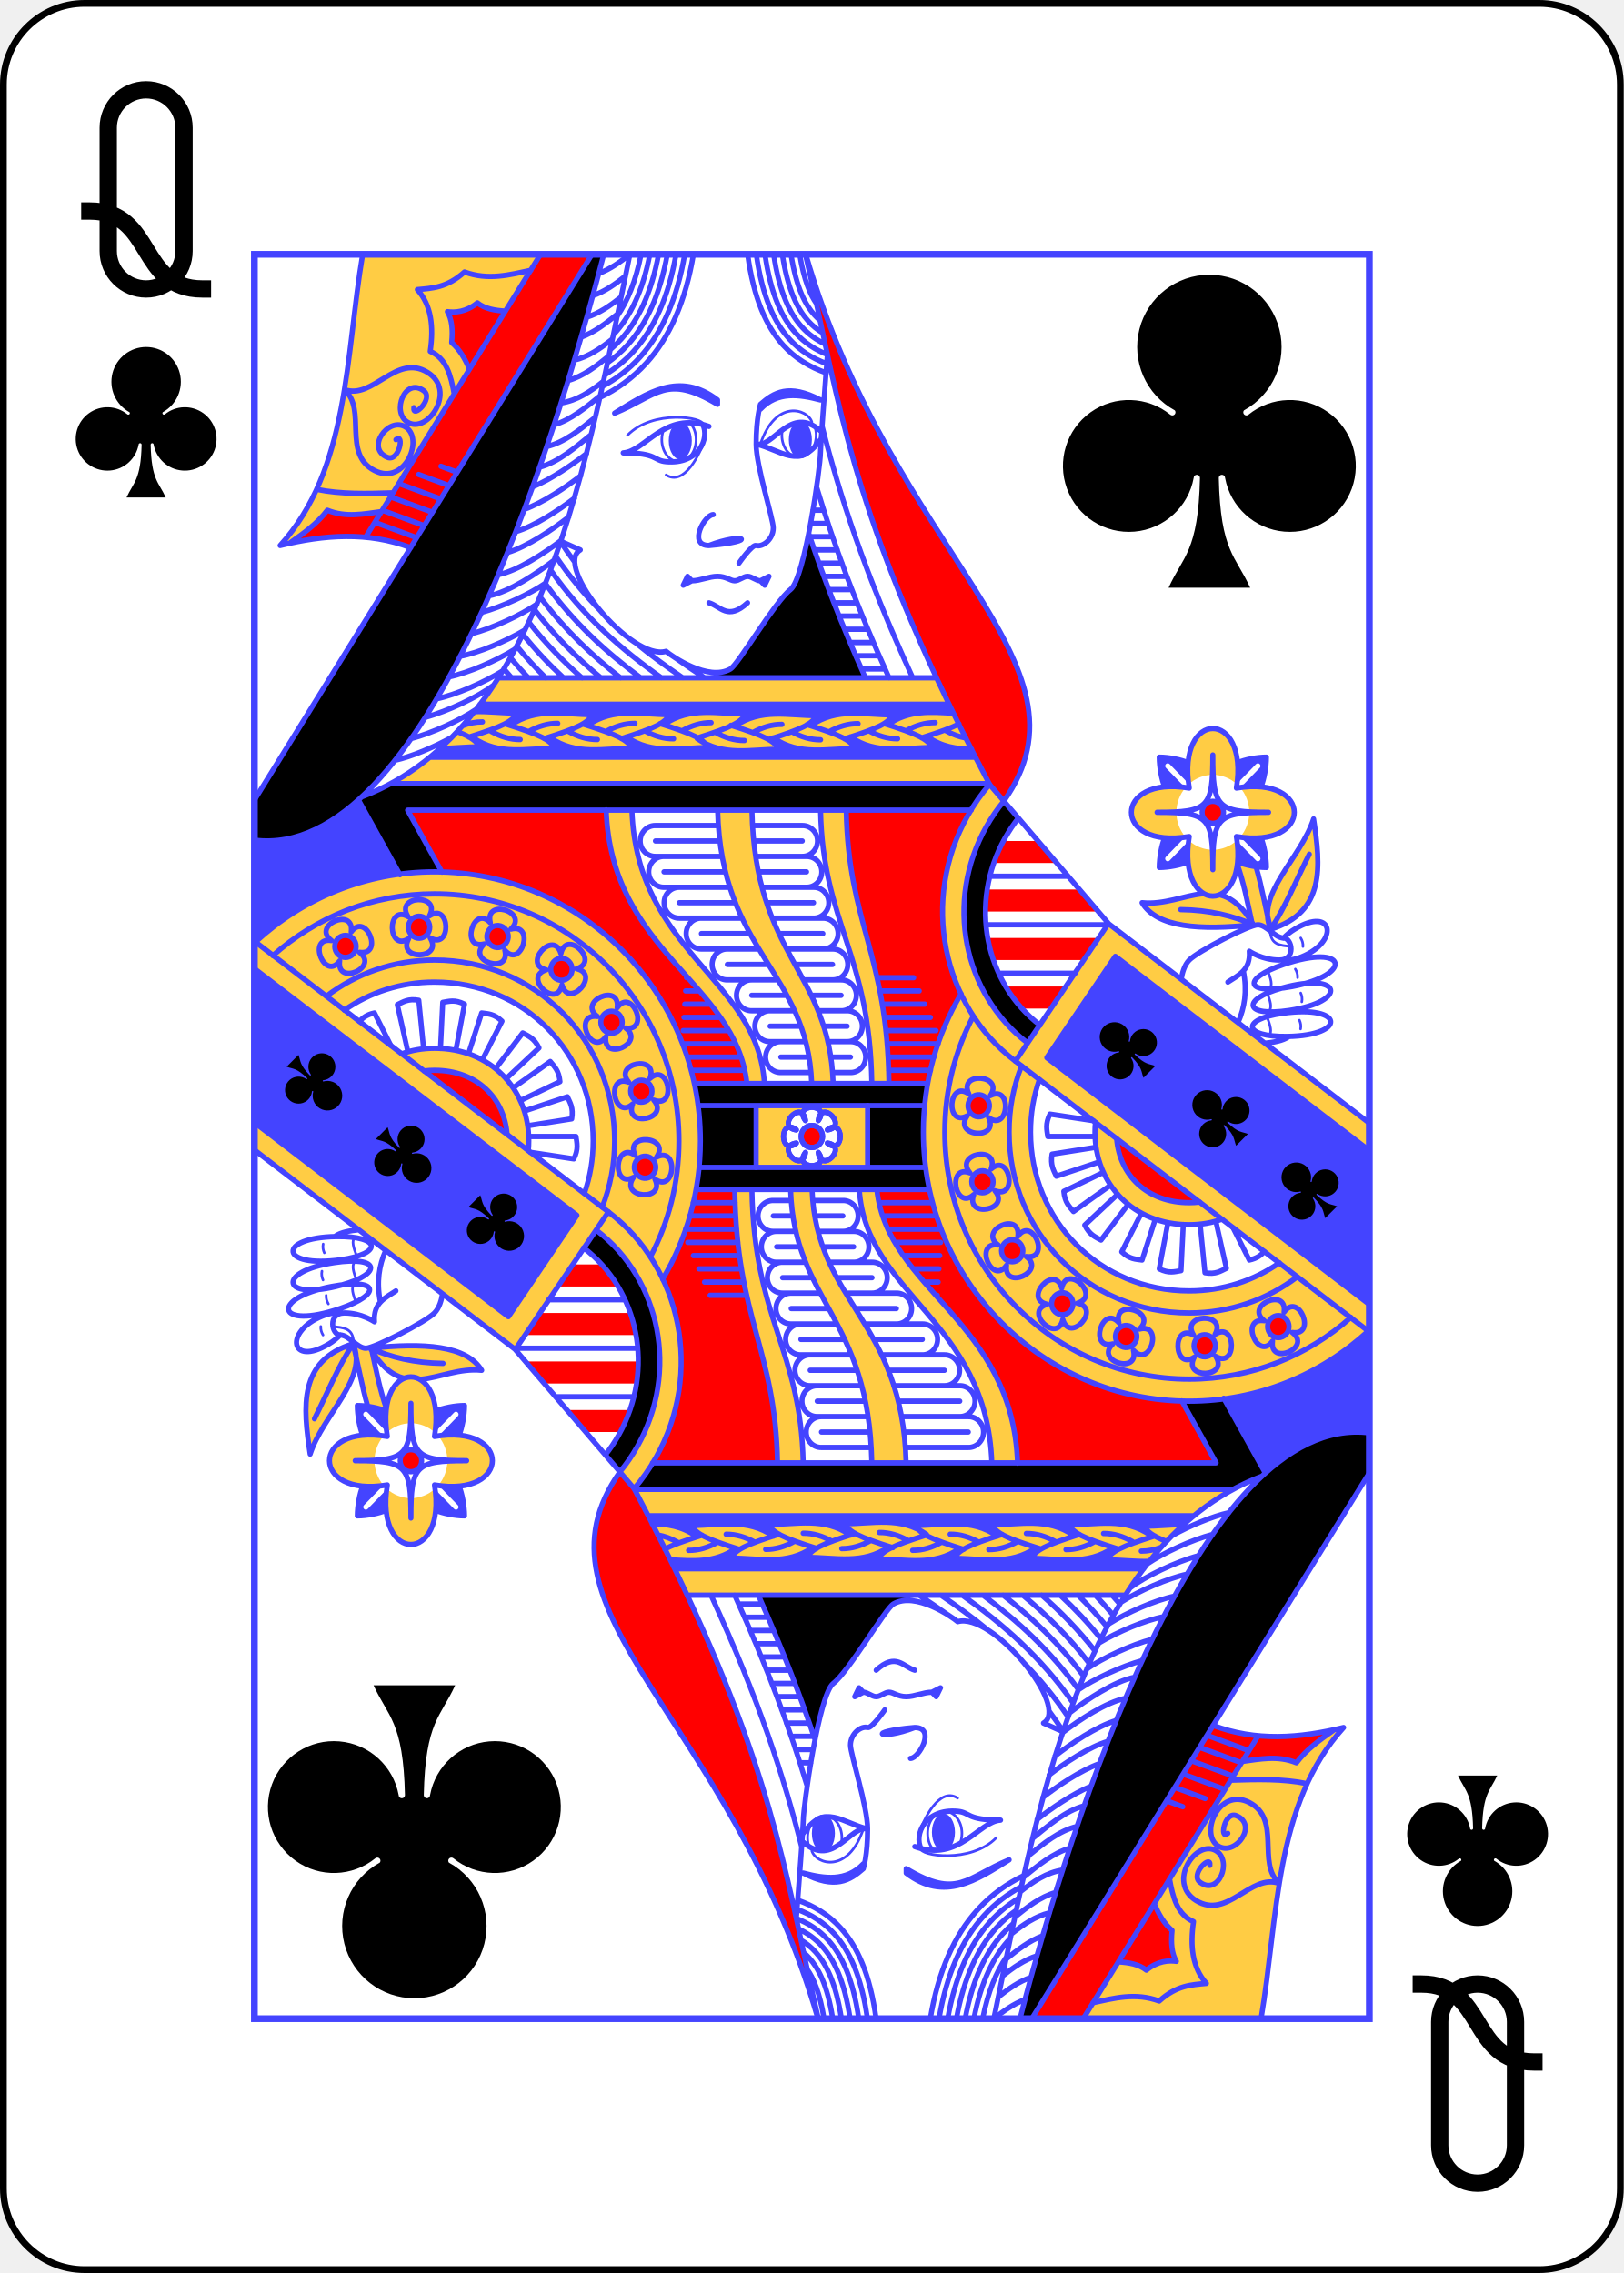
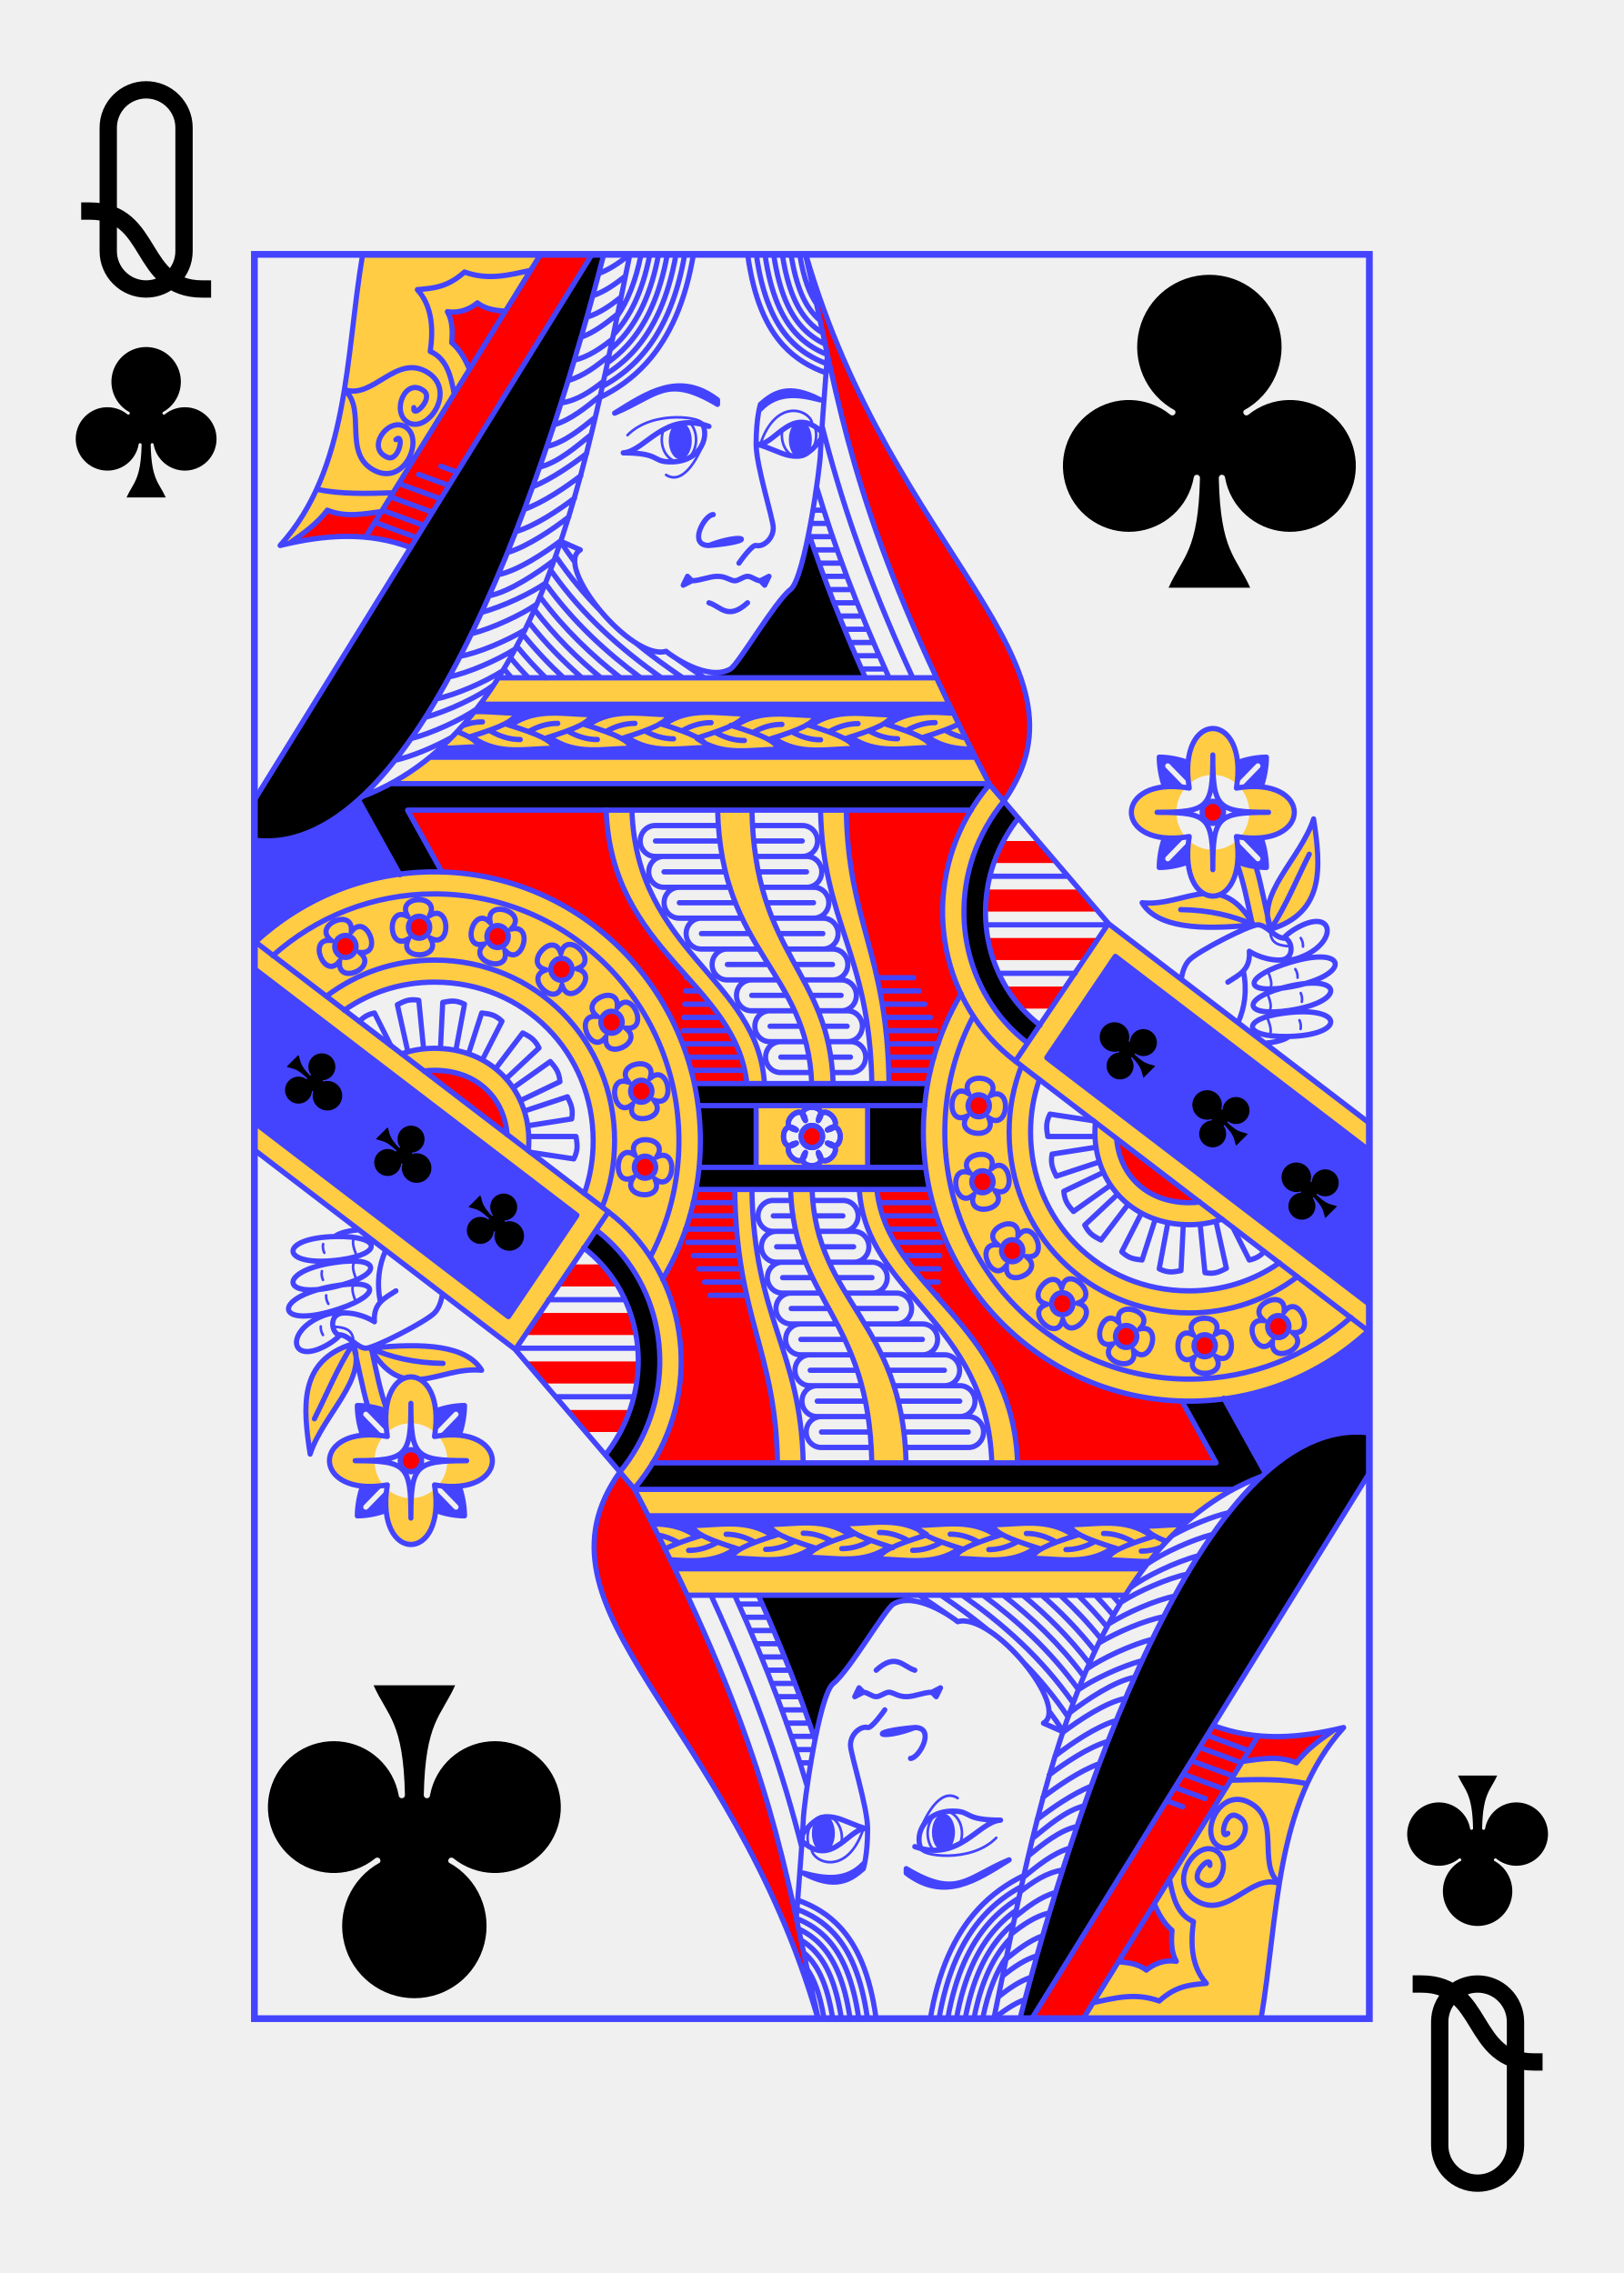
<svg xmlns="http://www.w3.org/2000/svg" xmlns:xlink="http://www.w3.org/1999/xlink" width="2.5in" height="3.5in" viewBox="-120 -168 240 336" preserveAspectRatio="none" class="card" face="QC">
  <defs>
    <rect id="CQX" width="164.8" height="260.8" x="-82.4" y="-130.4" />
  </defs>
  <symbol id="CQ" viewBox="-500 -500 1000 1000" preserveAspectRatio="xMinYMid">
    <path d="M-260 100C40 100 -40 460 260 460M-175 0L-175 -285A175 175 0 0 1 175 -285L175 285A175 175 0 0 1 -175 285Z" stroke="black" stroke-width="80" stroke-linecap="square" stroke-miterlimit="1.5" fill="none" />
  </symbol>
  <symbol id="C" viewBox="-600 -600 1200 1200" preserveAspectRatio="xMinYMid">
    <path d="M30 150C35 385 85 400 130 500L-130 500C-85 400 -35 385 -30 150A10 10 0 0 0 -50 150A210 210 0 1 1 -124 -51A10 10 0 0 0 -110 -65A230 230 0 1 1 110 -65A10 10 0 0 0 124 -51A210 210 0 1 1 50 150A10 10 0 0 0 30 150Z" fill="black" />
  </symbol>
  <symbol id="CQ1" preserveAspectRatio="none" viewBox="0 0 1300 2000">
    <path fill="#FC4" d="M126.244,0C106.112,115.728 110.677,243.292 30,330c33.589,-7.979 66.994,-12.36 99.984,-9.607L333.643,0Zm668.941,480 -510.762,0.117c-33.066,50.77 -73.708,92.457 -125.197,119.68l697.926,0.793C833.69,557.412 813.172,517.224 795.186,480ZM1117.5,537.5c-16.937,0 -33.872,21.077 -28.146,63.227A42.5,42.5 0 0 1 1117.5,590a42.5,42.5 0 0 1 28.148,10.711C1151.368,558.572 1134.435,537.5 1117.5,537.5Zm-260.098,63.127c-9.57,10.815 -18.211,22.757 -25.723,35.768 -37.37,64.728 -37.814,140.449 -7.797,202.08C796.019,884.234 780,937.777 780,995c3e-5,168.447 138.792,305 310,305 80.432,0 153.709,-30.138 208.803,-79.562l-0.691,-0.516 1.889,-2.541v-27.119L923.949,910.625 1003.975,795.947 1300,1015.93V984.779L996.059,758.736 890.791,909.496l-0.447,-0.477 10.658,-15.369c-74.41,-55.386 -96.537,-160.121 -47.672,-244.758 6.038,-10.457 12.883,-20.128 20.404,-28.98zm213.152,2.594c-68.783,-0.54 -63.724,68.144 15.172,57.426A42.5,42.5 0 0 1 1075,632.5a42.5,42.5 0 0 1 10.711,-28.148c-5.397,-0.733 -10.45,-1.094 -15.156,-1.131zm93.891,0c-4.71,0.037 -9.769,0.399 -15.172,1.133A42.5,42.5 0 0 1 1160,632.5a42.5,42.5 0 0 1 -10.711,28.148c78.881,10.706 83.934,-57.967 15.156,-57.428zm-754.277,26.498c5.633,161.815 151.47,195.793 164.084,310.258l20.432,-0.012C587.116,821.021 445.849,791.571 440.176,630.1Zm129.957,0.389c4.041,161.399 104.663,181.69 109.682,309.838l25.025,-0.002C670.491,811.959 583.501,796.177 580.102,630.115Zm119.986,0.182c2.786,128.345 57.357,162.203 59.805,309.395h20.014C737.89,792.492 692.413,758.634 690.092,630.289ZM1235,640c-13.07,39.21 -55.139,75.15 -53.707,109.752 -4.371,-18.951 -8.081,-37.984 -13.525,-55.889l-21.678,-2.061c7.35,20 11.636,41.876 16.582,63.76L1185,765c63.58,-18.951 58.442,-71.175 50,-125zm-89.353,24.273A42.5,42.5 0 0 1 1117.5,675 42.5,42.5 0 0 1 1089.352,664.289c-4.562,33.611 5.292,53.803 18.059,60.605l-1.682,-0.105c-21.832,2.077 -44.951,12.789 -70.728,10.211 17.417,28.272 67.468,31.437 130,25 -12.934,-21.018 -25.869,-30.534 -39.141,-33.959l-0.639,-0.039c13.883,-5.479 25.272,-26.052 20.426,-61.729zM914.785,935.062 1194.93,1143.311C1165.324,1163.298 1129.666,1175 1090,1175c-105.024,0 -185,-80.047 -185,-180 -10e-6,-21.157 3.583,-40.965 10.252,-59.441zm-259.408,29.967 -137.863,0.031C519.107,978.173 520,991.484 520,1005c0,9.856 -0.475,19.602 -1.41,29.609L654.967,1035l0.016,-2.699c-6.289,2.156 -15.595,-0.074 -15.582,-6.711 -7.07,7.097 -22.088,-7.92 -14.99,-14.99 -10.018,0.019 -10.018,-21.218 0,-21.199 -7.097,-7.07 7.92,-22.088 14.99,-14.99 -0.013,-6.768 9.675,-8.967 15.961,-6.59zm325.168,18.986C980.183,987.568 980,991.224 980,995c0,58.883 44.645,105 110,105 13.872,0 26.585,-2.22 38.178,-6.295z" />
  </symbol>
  <symbol id="CQ2" preserveAspectRatio="none" viewBox="0 0 1300 2000">
    <path fill="red" d="M333.65,0l-201,316.523 15.656,-25.008C127.456,294.209 106.739,298.59 85,290 73.403,305.062 57.688,315.967 42.553,326.918 72.359,320.998 101.338,318.041 130.033,320.705l0.182,-0.289c17.627,1.978 34.916,5.695 51.924,12.107L393.639,0Zm308.795,0c34.353,141.479 46.363,258.031 152.867,480 17.86,37.224 38.378,77.411 62.105,121.18l16.316,18.732C988.885,461.534 744.765,342.299 642.922,0ZM260,55c-13.228,10.599 -26.504,11.206 -35,10 5.287,8.604 6.504,20.651 5,35 9.783,8.146 15.717,18.856 20.777,30.15L292.672,64.387C280.597,63.628 268.991,61.928 260,55Zm857.5,565a12.5,12.5 0 0 0 -12.5,12.5 12.5,12.5 0 0 0 12.5,12.5 12.5,12.5 0 0 0 12.5,-12.5 12.5,12.5 0 0 0 -12.5,-12.5zm-707.178,9.859 -231.312,0.189 39.631,70.182c144.491,3.719 264.401,105.003 294.227,239.416l61.385,0.33C561.638,825.512 415.801,791.534 410.322,629.859Zm425.504,0.021 -145.889,0.264c2.476,128.49 47.953,162.348 50.021,309.697l44.734,0.055c7.158,-36.616 20.549,-70.856 39.242,-101.479 -30.081,-61.535 -29.635,-137.281 7.744,-202.023 1.295,-2.242 2.623,-4.454 4.146,-6.514zM873.631,665 861.963,690h74.246l-22.627,-25zm-19.092,55 -2.121,25h131.875l-21.92,-25zm0.707,55 7.07,25h103.945l18.031,-25zm20.859,55 19.092,25h33.941l17.678,-25zm-31.459,122.686a12.5,12.5 0 0 0 -12.555,11.521 12.5,12.5 0 0 0 11.482,13.439 12.5,12.5 0 0 0 13.439,-11.484 12.5,12.5 0 0 0 -11.482,-13.439 12.5,12.5 0 0 0 -0.885,-0.037zM650,987.5A12.5,12.5 0 0 0 637.5,1000 12.5,12.5 0 0 0 650,1012.5 12.5,12.5 0 0 0 662.5,1000 12.5,12.5 0 0 0 650,987.5Zm355.303,14.949c3.417,41.512 35.468,72.551 84.697,72.551 4.177,0 8.193,-0.245 12.059,-0.723zm-156.135,36.377a12.5,12.5 0 0 0 -2.488,0.193 12.5,12.5 0 0 0 -10.094,14.512 12.5,12.5 0 0 0 14.512,10.094 12.5,12.5 0 0 0 10.094,-14.512 12.5,12.5 0 0 0 -12.023,-10.287zm34.365,78.182a12.5,12.5 0 0 0 -4.863,1.008 12.5,12.5 0 0 0 -6.572,16.41 12.5,12.5 0 0 0 16.41,6.574 12.5,12.5 0 0 0 6.572,-16.41 12.5,12.5 0 0 0 -11.547,-7.582zm58.17,60.033a12.5,12.5 0 0 0 -8.887,3.975 12.5,12.5 0 0 0 0.621,17.666 12.5,12.5 0 0 0 17.666,-0.621 12.5,12.5 0 0 0 -0.621,-17.666 12.5,12.5 0 0 0 -8.779,-3.353zm252.178,25.92a12.5,12.5 0 0 0 -4.869,0.975 12.5,12.5 0 0 0 -6.682,16.367 12.5,12.5 0 0 0 16.367,6.682 12.5,12.5 0 0 0 6.68,-16.367 12.5,12.5 0 0 0 -11.496,-7.656zm-177.215,11.217a12.5,12.5 0 0 0 -12.213,8.932 12.5,12.5 0 0 0 8.414,15.547 12.5,12.5 0 0 0 15.547,-8.414 12.5,12.5 0 0 0 -8.414,-15.547 12.5,12.5 0 0 0 -3.334,-0.518zm90.916,10.539a12.5,12.5 0 0 0 -12.078,12.908 12.5,12.5 0 0 0 12.908,12.078 12.5,12.5 0 0 0 12.078,-12.908 12.5,12.5 0 0 0 -12.908,-12.078z" />
  </symbol>
  <symbol id="CQ3" preserveAspectRatio="none" viewBox="0 0 1300 2000">
    <path fill="#44F" d="M636.568,188.838A13.432,21.162 0 0 0 623.135,210 13.432,21.162 0 0 0 636.568,231.162 13.432,21.162 0 0 0 650,210 13.432,21.162 0 0 0 636.568,188.838Zm-140,1.209a13.432,21.162 0 0 0 -13.434,21.162 13.432,21.162 0 0 0 13.434,21.162A13.432,21.162 0 0 0 510,211.209 13.432,21.162 0 0 0 496.568,190.047ZM263.244,509.838c-3.327,4.334 -6.738,8.583 -10.23,12.75l3.877,-4.211c2.037,-0.069 4.076,-0.093 6.117,-0.084 1.932,0.009 3.867,0.053 5.803,0.113 0.733,0.023 1.468,0.057 2.201,0.086 1.135,0.044 2.27,0.087 3.406,0.143 3.839,0.188 7.682,0.421 11.523,0.648 0.697,0.041 1.393,0.081 2.09,0.121 1.316,0.075 2.631,0.142 3.947,0.209 0.766,0.039 1.533,0.079 2.299,0.113 1.255,0.057 2.51,0.098 3.764,0.139 0.775,0.025 1.55,0.058 2.324,0.076 0.202,0.005 0.404,0.008 0.605,0.012 1.666,0.034 3.331,0.054 4.994,0.045 -0.136,0.291 -0.278,0.577 -0.43,0.861 -0.151,0.284 -0.31,0.564 -0.477,0.842 -0.047,0.079 -0.102,0.156 -0.15,0.234 -0.295,0.474 -0.609,0.941 -0.957,1.4 -10e-4,0.002 -0.002,0.004 -0.004,0.006 -0.202,0.266 -0.413,0.529 -0.635,0.791 -0.002,0.003 -0.004,0.005 -0.006,0.008 -0.221,0.261 -0.452,0.522 -0.693,0.779l-0.008,0.008c-0.242,0.258 -0.494,0.513 -0.758,0.768 -0.003,0.003 -0.006,0.007 -0.01,0.01 -0.263,0.254 -0.538,0.506 -0.824,0.758 -0.58,0.51 -1.208,1.015 -1.891,1.52 -0.682,0.504 -1.42,1.007 -2.215,1.51 -0.791,0.501 -1.641,1.002 -2.553,1.506 -0.004,0.002 -0.007,0.005 -0.012,0.008 -0.917,0.507 -1.899,1.016 -2.949,1.531 -1.044,0.512 -2.157,1.031 -3.342,1.557 -0.008,0.003 -0.014,0.008 -0.021,0.012 -5.964,2.643 -13.783,5.481 -24.08,8.812 -4.118,1.332 -8.636,2.745 -13.59,4.254 6.552,3.588 9.914,7.016 11.84,11.121 -3.626,-0.02 -7.258,0.075 -10.895,0.23 -10.908,0.466 -21.849,1.468 -32.73,1.477l11.787,-12.803c-7.981,7.882 -16.348,15.379 -25.139,22.447l635.588,0.326c-1.639,-3.08 -3.222,-6.101 -4.824,-9.143 -0.149,-2.2e-4 -0.298,-0.007 -0.447,-0.008 -0.923,-0.004 -1.847,-0.01 -2.77,-0.029 -0.008,-1.8e-4 -0.017,1.9e-4 -0.025,0 -0.083,-0.002 -0.167,-0.008 -0.25,-0.01 -0.99,-0.023 -1.978,-0.054 -2.967,-0.098 -0.007,-3.1e-4 -0.014,3.2e-4 -0.021,0 -0.181,-0.008 -0.361,-0.023 -0.541,-0.031 -0.849,-0.041 -1.697,-0.086 -2.545,-0.145 -14.05,-0.963 -27.956,-4.376 -41.523,-13.574l0.713,0.193c-0.313,-0.211 -0.627,-0.404 -0.939,-0.621 -2.219,0.209 -4.308,0.837 -6.473,1.496 6.554,3.588 9.906,7.015 11.832,11.121 -31.867,-0.177 -64.258,8.599 -94.926,-12.055 -2.161,0.675 -4.421,1.369 -6.775,2.086 6.556,3.589 9.91,7.017 11.836,11.123 -31.866,-0.177 -64.258,8.599 -94.926,-12.053 -1.845,0.574 -3.722,1.156 -5.705,1.76 6.556,3.589 9.908,7.015 11.834,11.121 -28.75,-0.16 -57.927,6.962 -85.881,-6.809 1.44,1.546 2.5,3.151 3.309,4.875 -31.866,-0.177 -64.258,8.599 -94.926,-12.053 -1.845,0.574 -3.722,1.154 -5.705,1.758 6.556,3.589 9.908,7.017 11.834,11.123 -31.939,-0.177 -64.403,8.645 -95.133,-12.188l20.211,-7.74c-7.126,2.594 -15.911,5.453 -26.912,8.805 6.556,3.589 9.908,7.017 11.834,11.123 -31.939,-0.177 -64.403,8.645 -95.133,-12.188l39.309,-15.055c2.696,0.821 5.239,1.607 7.684,2.373l-3.229,-1.236c30.729,-20.833 63.196,-12.01 95.135,-12.188 -2.698,5.752 -8.197,10.172 -21.393,15.57l11.803,-4.52c2.696,0.821 5.24,1.607 7.684,2.373l-3.229,-1.236c30.729,-20.833 63.196,-12.01 95.135,-12.188 -1.783,3.801 -4.826,7.02 -10.461,10.324 2.57,0.783 5.012,1.538 7.352,2.271l-3.229,-1.236c16.325,-11.067 33.14,-13.766 50.105,-13.891 14.97,-0.11 30.056,1.784 45.027,1.701 -2.304,4.912 -6.685,8.856 -16.117,13.264 2.37,0.724 4.649,1.429 6.82,2.109L560,535c30.729,-20.833 63.194,-12.01 95.133,-12.188 -1.783,3.801 -4.825,7.02 -10.461,10.324 2.575,0.785 5.02,1.541 7.363,2.275l-3.238,-1.24c30.729,-20.833 63.194,-12.01 95.133,-12.188 -1.708,3.641 -4.565,6.749 -9.754,9.908l0.031,-0.012c2.706,0.824 5.258,1.614 7.711,2.383l-3.256,-1.248c0.942,-0.638 1.887,-1.238 2.832,-1.822 0.297,-0.184 0.595,-0.363 0.893,-0.541 0.71,-0.426 1.421,-0.836 2.133,-1.232 0.272,-0.151 0.543,-0.308 0.814,-0.455 0.933,-0.505 1.867,-0.988 2.803,-1.445 0.22,-0.108 0.442,-0.205 0.662,-0.311 0.756,-0.36 1.512,-0.707 2.27,-1.037 0.306,-0.133 0.612,-0.264 0.918,-0.393 0.746,-0.314 1.494,-0.615 2.242,-0.902 0.228,-0.087 0.456,-0.181 0.684,-0.266 0.947,-0.353 1.894,-0.682 2.844,-0.994 0.271,-0.089 0.542,-0.172 0.812,-0.258 0.731,-0.231 1.463,-0.452 2.195,-0.66 0.284,-0.081 0.568,-0.163 0.852,-0.24 0.944,-0.258 1.889,-0.504 2.836,-0.727 0.051,-0.012 0.103,-0.023 0.154,-0.035 0.95,-0.221 1.9,-0.421 2.852,-0.609 0.288,-0.057 0.577,-0.11 0.865,-0.164 0.765,-0.143 1.529,-0.277 2.295,-0.4 0.232,-0.037 0.463,-0.078 0.695,-0.113 0.978,-0.15 1.956,-0.286 2.936,-0.406 0.193,-0.024 0.386,-0.042 0.578,-0.065 0.803,-0.094 1.606,-0.18 2.41,-0.256 0.301,-0.028 0.603,-0.056 0.904,-0.082 0.783,-0.067 1.566,-0.126 2.35,-0.178 0.215,-0.014 0.43,-0.032 0.645,-0.045 0.178,-0.011 0.356,-0.015 0.533,-0.025 1.253,-0.071 2.507,-0.122 3.762,-0.158 0.439,-0.013 0.877,-0.025 1.316,-0.033 1.387,-0.028 2.773,-0.044 4.162,-0.037 1.87,0.009 3.742,0.051 5.615,0.109 0.575,0.018 1.15,0.041 1.725,0.062 1.305,0.049 2.61,0.102 3.916,0.166 0.592,0.029 1.184,0.059 1.775,0.09 3.714,0.195 7.429,0.425 11.145,0.641 -1.715,-3.415 -3.435,-6.836 -5.105,-10.203zm261.742,35.729c-2.548,0.801 -5.198,1.622 -8.023,2.482 0.215,0.118 0.411,0.236 0.619,0.354zM1055,570c0,11.187 2.782,25.153 6.269,33.605 6.978,-0.644 14.9,-0.489 23.76,0.666l-22.15,-22.15c-1.932,-1.877 -0.604,-5.152 2.09,-5.152 0.811,5e-5 1.587,0.328 2.152,0.91l22.15,22.15c-1.155,-8.859 -1.31,-16.782 -0.666,-23.76C1080.153,572.782 1066.187,570 1055,570Zm125,0c-11.187,0 -25.153,2.782 -33.605,6.27 0.644,6.981 0.49,14.907 -0.666,23.771l22.162,-22.162c0.565,-0.582 1.341,-0.91 2.152,-0.91 2.694,7e-4 4.022,3.275 2.09,5.152l-22.148,22.148c8.854,-1.153 16.772,-1.307 23.746,-0.664C1177.218,595.153 1180,581.187 1180,570ZM121.359,618.908C83.231,651.688 42.699,669.219 0,664.049v108.76l1.197,6.754C46.845,738.612 104.977,710.901 169.535,702.959Zm963.682,41.82c-8.864,1.156 -16.791,1.31 -23.771,0.666C1057.782,669.847 1055,683.813 1055,695c11.187,0 25.153,-2.782 33.605,-6.27 -0.643,-6.974 -0.489,-14.892 0.664,-23.746l-22.137,22.137c-2.828,2.945 -7.187,-1.415 -4.242,-4.242zm64.93,0 22.15,22.15c2.945,2.828 -1.415,7.187 -4.242,4.242l-22.15,-22.15c1.155,8.859 1.31,16.782 0.666,23.76 8.453,3.488 22.419,6.27 33.605,6.27 0,-11.187 -2.782,-25.153 -6.269,-33.605 -6.978,0.644 -14.9,0.489 -23.76,-0.666zM1003.975,795.947 923.949,910.625 1300,1190.262v-174.332z" />
  </symbol>
  <symbol id="CQ4" preserveAspectRatio="none" viewBox="0 0 1300 2000">
    <path fill="black" d="M393.637,0 0,618.572v45.486C197.241,687.924 347.448,226.477 407.35,0ZM646.217,316.484C639.936,347.246 632.342,374.565 625,380c-17.901,13.25 -60.727,84.764 -70,90 -5.433,3.068 -11.62,4.193 -18.062,4.008L538.178,480 711.879,479.9C684.228,418.674 662.996,364.858 646.217,316.484ZM158.996,599.918c-10.551,5.538 -21.688,10.518 -33.309,14.807l-4.01,4.463 47.604,83.805C182.286,700.909 196.035,700 210,700c2.949,0 5.888,0.041 8.793,0.234l-39.783,-70.186 656.879,-0.268c6.402,-10.604 13.643,-20.259 21.256,-29.467zm714.738,19.994c-7.522,8.852 -14.367,18.523 -20.404,28.98 -48.865,84.637 -26.738,189.372 47.672,244.758l15.146,-19.732c-64.205,-47.79 -83.715,-138.13 -40.949,-212.203 4.713,-8.163 9.972,-15.753 15.701,-22.768zM512.967,939.855C517.543,960.745 520,982.591 520,1005c0,9.936 -0.483,19.761 -1.422,29.727l66.41,0.273 -0.205,-70 196.674,-0.076c0.87,-8.408 2.041,-16.642 3.201,-24.844z" />
  </symbol>
  <symbol id="CQ5" preserveAspectRatio="none" viewBox="0 0 1300 2000">
    <path stroke="#44F" stroke-linecap="round" stroke-linejoin="round" stroke-width="6" fill="none" d="M1300,984.779 996.277,759.002M1.196,779.562C56.29,730.138 129.568,700 210,700c171.208,0 310,136.553 310,305 10e-6,57.291 -16.055,110.892 -43.98,156.687M1.931,780.02l410.831,305.396M513.054,940h271.265M1300,1190.265 923.935,910.712M995.839,758.469 887.238,914.584M1003.748,795.85l-79.783,114.688M857.199,600.859 995.817,758.501M886.75,914.2C801.788,851.428 776.521,731.931 831.679,636.394c7.512,-13.01 16.154,-24.951 25.724,-35.766M901.002,893.651c-74.41,-55.386 -96.537,-160.121 -47.672,-244.758 6.038,-10.457 12.883,-20.13 20.404,-28.982M1004.2,796.043l295.8,219.887M916.148,873.919C851.943,826.128 832.433,735.788 875.199,661.715c4.713,-8.163 9.972,-15.754 15.701,-22.768M995.058,760H853.114M948.905,705H857.469M957.032,815H867.918M856.888,600H158.867M840.923,570H204.844M810,510H262.997M795.06,480H284.483M642.495,0.159C676.821,141.573 688.844,258.107 795.312,480c17.86,37.224 38.379,77.412 62.106,121.181M835.988,630H179.392M690.092,630.29c2.322,128.345 47.798,162.203 49.837,309.394M660.11,630.29c2.786,128.345 57.357,162.203 59.805,309.394M580.102,630.115c3.399,166.062 90.388,181.846 94.73,309.83M540.125,630.107c4.041,161.399 104.662,181.691 109.681,309.838M440.176,630.1c5.673,161.472 146.941,190.921 154.509,309.865M410.168,629.718c5.633,161.815 151.469,195.793 164.083,310.257M517.652,965H781.417M509.15,925l62.516,-10e-6M504.582,910l62.916,1e-5M499.133,895l62.156,1e-5M499.838,880 553.158,880M500.807,865 543.344,865M501.773,850l30.053,-10e-6M502.742,835l16.242,2e-5M739.443,925h48.93M738.811,910h53.465M737.709,895 797.117,895M736.215,880H794.783M734.383,865h53.879M732.031,850h49.707M729.197,835H775.217M725.963,820h42.732M503.709,820l1.689,1e-5M1278.483,1205.026C1228.267,1248.565 1162.43,1275 1090,1275 932.085,1275 805,1149.714 805,995c-10e-6,-47.532 11.992,-92.13 33.2,-131.287M1215.934,1159.081C1180.985,1184.775 1137.859,1200 1090,1200c-118.247,0 -210,-91.356 -210,-205 -10e-6,-26.728 5.074,-51.778 14.401,-74.884M1102.059,1074.276c-3.866,0.477 -7.882,0.724 -12.059,0.724 -49.229,0 -81.28,-31.039 -84.697,-72.551M1128.178,1093.705C1116.585,1097.779 1103.872,1100 1090,1100c-65.355,0 -110,-46.117 -110,-105 0,-3.776 0.184,-7.432 0.545,-10.984M1195.088,1143.205C1165.452,1163.257 1129.736,1175 1090,1175c-105.024,0 -185,-80.047 -185,-180 -10e-6,-21.157 3.582,-40.966 10.251,-59.442M657.5,981.893c3.536,-24.749 35.355,7.071 10.607,10.607 20,-15 20,30 0,15 24.749,3.535 -7.071,35.355 -10.607,10.607 15,20 -30,20 -15,0 -3.536,24.749 -35.355,-7.071 -10.607,-10.607 -20,15 -20,-30 0,-15 -24.749,-3.535 7.071,-35.355 10.607,-10.607 -15,-20 30,-20 15,0v0M662.5,1000A12.5,12.5 0 0 1 650,1012.5 12.5,12.5 0 0 1 637.5,1000 12.5,12.5 0 0 1 650,987.5 12.5,12.5 0 0 1 662.5,1000v0M585,965v70M218.769,700.347 178.628,630.099M169.752,703.316 121.678,619.187M393.636,-1.6083941e-4 -3.6588575e-4,618.572M182.285,332.461C132.42,314.002 81.424,317.784 30,330 110.68,243.29 106.097,115.712 126.231,-0.019M333.636,-1.381201e-4 129.949,320.081M407.504,-0.495C347.657,225.87 197.332,687.942 0.002,664.067M437.92,-0.377C389.737,223.713 339.24,535.909 125.687,614.725M140.371,303.704l48.889,17.46M149.074,290.027l48.888,17.46M158.703,274.894l48.889,17.46M168.334,259.762l48.889,17.46M191.5,249.464l35.351,12.625M217.5,240.178l18.981,6.779M41.885,326.784C57.688,315.967 73.403,305.062 85,290c21.739,8.59 42.457,4.21 63.307,1.516M72.987,266.426c27.732,5.564 57.993,4.792 88.322,3.845M105.351,153.767C131.238,176.184 102.29,226.145 140,245c36.056,18.028 59.083,-37.958 35,-50 -20,-10 -45,25 -20,35 14.131,5.652 20.131,-28.64 10,-20M105.154,153.345c33.418,11.492 60.155,-41.413 96.812,-19.505 34.602,20.681 -0.183,70.226 -23.296,56.412 -19.194,-11.472 -3.156,-51.381 18.729,-35.696 12.371,8.866 -13.299,32.383 -11.472,19.194M232.953,158.421C229.172,137.653 224.093,117.97 205,110c4.185,-27.894 1.423,-52.339 -15,-70 17.356,-1.619 34.466,-1.969 55,-20 27.97,9.931 52.531,3.199 77.423,-1.913M250.778,130.151C245.718,118.856 239.783,108.146 230,100c1.504,-14.349 0.287,-26.396 -5,-35 8.496,1.206 21.772,0.599 35,-10 8.991,6.928 20.596,8.627 32.671,9.386M394.495,46.885c13.934,-4.563 26.21,-13.093 38.203,-22.3M387.56,71.24C402.284,66.86 415.129,57.983 427.663,48.362M380.892,93.913c15.639,-5.459 29.216,-15.853 42.72,-26.421M372.922,119.952c16.641,-3.748 30.812,-13.406 44.601,-23.982M365.915,142.958c17.686,-4.808 32.63,-16.179 47.473,-27.792M357.527,168.441c18.785,-2.66 34.356,-13.013 49.436,-24.542M349.336,193.211c19.367,-5.353 37.923,-20.228 54.055,-33.012M340.81,217.826c20.312,-4.34 39.847,-19.82 56.77,-33.234M332.495,241.19c21.753,-5.309 42.553,-23.03 60.13,-36.835M324.415,263.521c21.962,-8.66 47.288,-25.829 63.013,-37.795M314.768,288.99c22.178,-7.638 48.957,-25.451 65.936,-38.211M304.756,314.31c22.09,-6.185 50.266,-24.471 68.662,-38.076M295.016,337.987c23.379,-6.632 53.476,-26.685 71.603,-40.397M284.235,363.121c22.643,-4.32 53.991,-24.473 73.969,-39.228M273.576,386.992c23.431,-4.181 56.539,-25.801 76.566,-40.791M264.803,405.875c24.057,-6.308 56.528,-20.98 74.839,-33.277M252.972,430.092c24.159,-6.009 57.732,-21.062 76.538,-33.656M239.792,455.583c21.064,-3.607 53.839,-17.136 75.832,-29.886M226.997,478.928c22.278,-4.36 55.94,-18.663 77.112,-31.55M212.379,503.852c22.427,-4.477 56.123,-18.85 77.147,-31.73M199.124,524.801c26.144,-6.728 62.615,-23.588 79.85,-36.518M182.562,548.944c24.044,-5.904 57.633,-20.912 76.609,-33.531M163.805,573.558c19.156,-4.09 45.851,-14.943 66.056,-25.885M661.877,194.546c20.526,78.558 49.889,167.389 105.543,285.038M668.153,113.288C665.264,149.955 660,217.745 660,225c0,15 -18.164,142.538 -35,155 -17.901,13.25 -60.727,84.764 -70,90 -25.806,14.571 -68.619,-14.676 -75,-20 -40.525,11.388 -131.542,-97.081 -100,-115l-23.233,-9.957M655.865,264.818c19.063,61.807 45.052,131.477 84.196,215.326M646.267,316.049c16.729,48.809 37.961,102.625 66.08,163.751M735.424,470H707.98M728.566,455 701.295,455M721.896,440H694.609M715.338,425 688.229,425M708.979,410 681.984,410M702.721,395 675.74,395M696.697,380H669.891M690.744,365 664.092,365M685.219,350H658.398M679.719,335H653.039M674.219,320H647.68M669.021,305 649.015,305M663.856,290H651.067M403.081,403.569C384.659,385.28 367.245,364.973 351.203,341.917M499.647,480.085C480.8,467.686 462.295,454.602 444.405,440.286M474.764,480.089C427.465,447.622 382.831,409.814 345.322,357.736M450.501,480.066C410.107,450.979 372.044,417.225 339.195,373.028M427.075,480.151C393.178,454.454 361.2,424.911 332.919,387.965M404.064,480.012C376.394,457.835 350.201,432.699 326.497,402.577M382.141,480.187C360.128,461.526 339.177,440.738 319.823,416.75M360.497,480.02c-16.625,-14.96 -32.567,-31.29 -47.58,-49.479M339.916,480.219C328.144,468.99 316.755,456.994 305.841,444.047M319.538,480.013C312.35,472.723 305.322,465.114 298.475,457.142M299.983,480.027c-3.088,-3.326 -6.143,-6.717 -9.163,-10.178M373.426,348.627c-5.559,-7.233 -10.976,-14.751 -16.237,-22.58M525,480c-11.007,-6.987 -21.924,-14.154 -32.698,-21.608M400,550c-11.508,0.084 -22.758,-3.17 -33.797,-9.171M344.866,547.812C375.596,568.645 408.061,559.823 440,560c-4.364,-9.305 -15.999,-15.118 -55.824,-27.242M443.765,531.706c-11.508,-0.084 -22.758,3.17 -33.797,9.171M388.631,533.894c30.729,-20.833 63.195,-12.011 95.134,-12.188 -4.364,9.305 -15.999,15.118 -55.824,27.242M488.797,549.171C477.289,549.256 466.039,546.001 455,540M433.663,546.983c30.729,20.833 63.195,12.011 95.134,12.188 -4.364,-9.305 -15.999,-15.118 -55.824,-27.242M532.562,530.878c-11.508,-0.084 -22.758,3.17 -33.797,9.171M477.428,533.065c30.729,-20.833 63.195,-12.011 95.134,-12.188 -4.364,9.305 -15.999,15.118 -55.824,27.242M571.369,551.106c-11.508,0.084 -22.758,-3.17 -33.797,-9.171M516.235,548.918c30.729,20.833 63.195,12.011 95.134,12.188 -4.364,-9.305 -15.999,-15.118 -55.824,-27.242M615.134,532.812c-11.508,-0.084 -22.758,3.17 -33.797,9.171M560,535c30.729,-20.833 63.195,-12.011 95.134,-12.188 -4.364,9.305 -15.999,15.118 -55.824,27.242M660.165,550.277c-11.508,0.084 -22.758,-3.17 -33.797,-9.171M605.032,548.089c30.729,20.833 63.195,12.011 95.134,12.188 -4.364,-9.305 -15.999,-15.118 -55.824,-27.242M703.93,531.983c-11.508,-0.084 -22.758,3.17 -33.797,9.171M648.797,534.171c30.729,-20.833 63.195,-12.011 95.134,-12.188 -4.364,9.305 -15.999,15.118 -55.824,27.242M750.032,549.122c-11.508,0.084 -22.758,-3.17 -33.797,-9.171M694.898,546.935c30.729,20.833 63.195,12.011 95.134,12.188 -4.364,-9.305 -15.999,-15.118 -55.824,-27.242M793.797,530.829C782.289,530.744 771.039,533.999 760,540M738.663,533.017c24.743,-16.774 50.612,-14.322 76.425,-12.823M821.53,532.19c-8.333,4.473 -21.699,9.226 -43.558,15.881M310,550c-11.508,0.084 -22.758,-3.17 -33.797,-9.171M254.866,547.812c30.729,20.833 63.195,12.011 95.134,12.188 -4.364,-9.305 -15.999,-15.118 -55.824,-27.242M353.765,531.706c-11.508,-0.084 -22.758,3.17 -33.797,9.171M298.631,533.894c30.729,-20.833 63.195,-12.011 95.134,-12.188 -4.364,9.305 -15.999,15.118 -55.824,27.242M256.89,518.377c16.295,-0.549 32.754,1.711 49.075,1.62 -4.364,9.305 -15.999,15.118 -55.824,27.242M265.966,529.997c-7.813,-0.057 -15.508,1.425 -23.098,4.26M218.576,559.997c14.509,-0.011 29.121,-1.787 43.624,-1.706 -2.955,-6.301 -9.244,-11 -25.362,-17.143M829.563,548.283c-7.888,-1.319 -15.66,-4.163 -23.328,-8.332M784.898,546.935c16.734,11.345 33.983,13.895 51.381,13.894M981.427,1012.159 930,1020c-2.197,12.537 1.914,18.211 5,25l50.346,-16.208M990.046,1040.577l-46.358,21.575c1.13,12.678 6.571,17.092 11.312,22.848l43.329,-29.894M1006.604,1065.375l-38.486,35.021c5.78,11.339 12.476,13.403 19.023,16.974l31.678,-40.556M1034.28,1086.789l-23.009,43.889c9.355,8.631 16.351,8.244 23.73,9.322l15.424,-46.379M1065.125,1097.582 1055,1150c11.46,5.538 18.041,3.134 25.415,2.02l2.627,-52.328M1102.68,1099.282l5.642,55.094c12.536,2.204 18.212,-1.903 25.003,-4.985l-12.301,-53.516M978.19,982.094l-50.64,-7.461C921.774,985.975 924.04,992.604 925,1000h55.238M857.014,966.163a12.5,12.5 0 0 1 -13.44,11.484 12.5,12.5 0 0 1 -11.484,-13.44 12.5,12.5 0 0 1 13.44,-11.484 12.5,12.5 0 0 1 11.484,13.44v0M831.113,976.668c-26.097,12.998 -21.794,-41.833 1.956,-24.923 -12.998,-26.097 41.833,-21.794 24.923,1.956 26.097,-12.998 21.794,41.833 -1.956,24.923 12.998,26.097 -41.833,21.794 -24.923,-1.956v0M861.192,1049.113a12.5,12.5 0 0 1 -10.094,14.513 12.5,12.5 0 0 1 -14.513,-10.094 12.5,12.5 0 0 1 10.094,-14.513 12.5,12.5 0 0 1 14.513,10.094v0M838.795,1065.835c-21.955,19.183 -31.676,-34.951 -4.419,-24.606 -19.183,-21.955 34.951,-31.676 24.606,-4.419 21.955,-19.183 31.676,34.951 4.419,24.606 19.183,21.955 -34.951,31.676 -24.606,4.419v0M895.081,1124.589a12.5,12.5 0 0 1 -6.573,16.41 12.5,12.5 0 0 1 -16.41,-6.573 12.5,12.5 0 0 1 6.573,-16.41 12.5,12.5 0 0 1 16.41,6.573v0M877.016,1145.918c-17.081,23.627 -38.723,-26.936 -9.837,-22.983 -23.627,-17.081 26.936,-38.723 22.983,-9.837 17.081,-23.627 38.723,26.936 9.837,22.983 23.627,17.081 -26.936,38.723 -22.983,9.837v0M950.483,1180.394a12.5,12.5 0 0 1 0.621,17.667 12.5,12.5 0 0 1 -17.667,0.621 12.5,12.5 0 0 1 -0.621,-17.667 12.5,12.5 0 0 1 17.667,-0.621v0M942.581,1207.205c-6.074,28.515 -46.306,-8.986 -18.287,-17.046 -28.515,-6.074 8.986,-46.306 17.046,-18.287 6.074,-28.515 46.306,8.986 18.287,17.046 28.515,6.074 -8.986,46.306 -17.046,18.287v0M1020,1214.696a12.5,12.5 0 0 1 8.413,15.547 12.5,12.5 0 0 1 -15.547,8.414 12.5,12.5 0 0 1 -8.413,-15.547 12.5,12.5 0 0 1 15.547,-8.414v0M1024.847,1242.223c7.243,28.241 -45.471,12.547 -23.961,-7.133 -28.241,7.243 -12.547,-45.471 7.133,-23.961 -7.243,-28.241 45.471,-12.547 23.961,7.133 28.241,-7.243 12.547,45.471 -7.133,23.961v0M1107.582,1224.717a12.5,12.5 0 0 1 12.909,12.078 12.5,12.5 0 0 1 -12.078,12.909 12.5,12.5 0 0 1 -12.909,-12.078 12.5,12.5 0 0 1 12.078,-12.909v0M1120.906,1249.287c15.823,24.488 -39.147,26.316 -24.986,0.831 -24.488,15.823 -26.316,-39.147 -0.831,-24.986 -15.823,-24.488 39.147,-26.316 24.986,-0.831 24.488,-15.823 26.316,39.147 0.831,24.986v0M1189.011,1203.936a12.5,12.5 0 0 1 16.366,6.681 12.5,12.5 0 0 1 -6.681,16.367 12.5,12.5 0 0 1 -16.366,-6.681 12.5,12.5 0 0 1 6.681,-16.367v0M1210.221,1222.141c23.514,17.236 -27.19,38.545 -23.048,9.686 -17.236,23.514 -38.545,-27.19 -9.686,-23.048 -23.514,-17.236 27.19,-38.545 23.048,-9.686 17.236,-23.514 38.544,27.191 9.686,23.048v0M1141.176,1103.578 1160,1140c9.205,-1.875 13.674,-5.58 17.47,-9.545M642.958,0.142C744.826,342.337 988.87,461.555 873.734,619.912M1090,605c-15,-90 70,-90 55,0 90,-15 90,70 0,55 15,90 -70,90 -55,0 -90,15 -90,-70 0,-55v0M1117.5,567.5c0,60 5,65 65,65 -60,0 -65,5 -65,65 0,-60 -5,-65 -65,-65 60,0 65,-5 65,-65v0M1130,632.5a12.5,12.5 0 0 1 -12.5,12.5 12.5,12.5 0 0 1 -12.5,-12.5 12.5,12.5 0 0 1 12.5,-12.5 12.5,12.5 0 0 1 12.5,12.5v0M1061.282,603.639C1057.788,595.19 1055,581.201 1055,570c11.201,0 25.19,2.788 33.639,6.282M1146.361,576.282C1154.81,572.788 1168.799,570 1180,570c0,11.201 -2.788,25.19 -6.282,33.639M1061.282,661.361C1057.788,669.81 1055,683.799 1055,695c11.201,0 25.19,-2.788 33.639,-6.282M1146.361,688.718C1154.81,692.212 1168.799,695 1180,695c0,-11.201 -2.788,-25.19 -6.282,-33.639M1080.719,821.783c1.01,-6.686 3.439,-15.941 9.281,-21.783 10,-10 70,-40 80,-40 10,0 20,15 30,15 10,0 15,25 -5,25 -20,0 -35,-10 -35,-10 1.742,21.621 -12.85,27.104 -25,35M1153.114,812.229c4.683,23.139 1.313,41.743 -5.947,58.157M1200,805c75,-25 81.847,11.93 10,25 -54.999,10.005 -59.523,-8.492 -10,-25v0M1198.2,831.716c70.636,-18.931 77.553,15.292 8.552,25.39 -52.822,7.73 -56.804,-12.458 -8.552,-25.39v0M1199.296,860.311c71.881,-9.683 74.714,25.171 5.475,26.3 -53.004,0.864 -54.578,-19.685 -5.475,-26.3v0M1199.897,775.225c3.316,-3.587 7.774,-7.17 13.406,-10.444 45.029,-26.181 52.141,14.277 7.592,31.666 -9.145,3.569 -16.142,4.234 -20.894,2.949M1185,765c-18.207,-39.306 35,-80 50,-125 8.442,53.825 13.58,106.049 -50,125v0M1185,765c17.822,-26.387 30.237,-56.503 45,-85M1125.86,726.041c13.272,3.425 26.206,12.941 39.14,33.959 -62.532,6.437 -112.583,3.272 -130,-25 25.777,2.578 48.897,-8.134 70.729,-10.211M1165,760c-24.021,-10.251 -51.599,-16.772 -85,-17.184M666.518,134.316C647.639,127.754 630.732,118.154 616.43,102.822 597.241,82.252 582.223,50.736 575.104,0.061M667.285,123.989C650.636,117.898 636.137,109.287 623.742,96 606.437,77.449 592.214,48.551 585.214,0.12M668.084,113.623C653.746,108.057 641.581,100.464 631.055,89.18 615.61,72.623 602.196,46.311 595.329,0.175M662.525,88.967C656.23,85.323 650.732,80.953 645.68,75.537 633.874,62.881 622.123,41.64 615.573,0.255M665.31,101.621C654.957,96.853 646.173,90.725 638.367,82.357 624.756,67.766 612.167,44.009 605.449,0.221M659.451,74.771c-2.266,-1.844 -4.403,-3.852 -6.459,-6.056C642.959,57.96 632.065,39.196 625.703,0.27M511.871,0.155C502.759,53.1 484.3,93.966 456.903,123.336c-16.31,17.484 -34.989,29.931 -54.087,38.912M501.725,0.145C492.765,50.874 475.114,89.152 449.59,116.514c-13.337,14.297 -28.342,25.033 -43.924,33.185M491.572,0.122C482.778,48.601 465.949,84.318 442.278,109.693c-10.328,11.072 -21.714,19.879 -33.646,26.941M481.414,0.081C472.801,46.273 456.807,79.457 434.965,102.871c-7.229,7.749 -15.006,14.317 -23.161,19.911M423.176,69.886C434.983,53.128 444.586,30.717 450.845,0.143M471.251,0.019C462.837,43.888 447.688,74.573 427.653,96.051c-4.039,4.329 -8.259,8.265 -12.634,11.848M461.061,0.045C452.605,42.781 437.685,71.417 418.627,91.028M655.237,55.686C648.148,45.764 640.757,29.54 635.816,0.141M401.712,21.587C414.795,16.883 426.445,8.747 437.839,0M420,180c37.87,-22.798 75.447,-48.05 120,-15v5c-60,-35 -70,-10 -120,10v0M590,170l-0.003,5.472C610,155 635.344,158.686 660,165c-37.171,-18.904 -54.466,-8.261 -70,5v0M590,170c0,0 -5,15 -5,45 0,25 20,85 20,95 0,13.032 -12.277,22.123 -20,20 -4.821,-1.326 -20,20 -20,20M535,295c-10,0 -30,35 -5,35 40,-15 60,-5 0,0M505,365l-5,10 10,-5 -5,-5v0M600,365l-5,10 -5,-5 10,-5v0M510,370c10,0 20,-5 30,-5 10,0 15,5 20,5 5,0 10,-5 15,-5 5,0 10,5 15,5M530,395c13.51,3.754 21.865,20.501 45,0M530,195c-52.197,-18.082 -74.36,28.531 -100,30 40,0 35.054,8.73 50,10 38.304,3.254 50.908,-26.427 42.668,-42.342M660,200c-35,-30 -55,20 -75,15 29.239,6.592 50,30 75,-5M1162.673,755.563c-4.946,-21.883 -9.234,-43.761 -16.584,-63.761M1185,765c-6.227,-23.877 -10.324,-48.418 -17.233,-71.138M1205.848,886.953c-6.148,4.441 -17.953,6.431 -27.298,7.323M582.359,665l56.467,2e-5M587.832,700l55.961,-10e-6M597.332,735l54.646,-1e-5M611.74,770h51.09M630.273,805l43.852,-2e-5M649.182,840l34.961,4e-5M663.686,875h27.432M671.883,910l23.131,-3e-5M584.551,682.5h54.275c9.762,0.138 17.749,-7.737 17.749,-17.5 0,-9.763 -7.987,-17.638 -17.749,-17.5h-56.467M592.025,717.5l51.768,2e-5c9.762,0.138 17.749,-7.737 17.749,-17.5 0,-9.763 -7.987,-17.638 -17.749,-17.5h-55.961M603.898,752.5l48.08,-10e-6c9.762,0.138 17.749,-7.737 17.749,-17.5 0,-9.763 -7.987,-17.638 -17.749,-17.5h-54.646M620.682,787.5l42.148,-10e-6c9.762,0.138 17.749,-7.737 17.749,-17.5 0,-9.763 -7.987,-17.638 -17.749,-17.5h-51.09M639.986,822.5 674.125,822.5c9.762,0.138 17.749,-7.737 17.749,-17.5 0,-9.763 -7.987,-17.638 -17.749,-17.5h-43.852M657.187,857.5l26.955,10e-6c9.762,0.138 17.749,-7.737 17.749,-17.5 0,-9.763 -7.987,-17.638 -17.749,-17.5h-34.961M668.555,892.5l22.563,10e-6c9.762,0.138 17.749,-7.737 17.749,-17.5 0,-9.763 -7.987,-17.638 -17.749,-17.5h-27.432M674.111,927.5l20.902,-10e-6c9.762,0.138 17.749,-7.737 17.749,-17.5 0,-9.763 -7.987,-17.638 -17.749,-17.5h-23.131M467.6,665l75.16,-10e-6M477.541,700l71.77,2e-5M495.436,735h65.541M521.162,770h56.842M551.424,805 599.338,805M579.857,840 620.77,840M601.25,875h35.867M613.795,910h32.811M541.008,647.5 467.6,647.5c-9.762,-0.138 -17.749,7.737 -17.749,17.5 0,9.763 7.987,17.638 17.749,17.5h75.16M545.449,682.5h-67.908c-9.762,-0.138 -17.749,7.737 -17.749,17.5 0,9.763 7.987,17.638 17.749,17.5h71.77M554.584,717.5l-59.148,10e-6c-9.762,-0.138 -17.749,7.737 -17.749,17.5 0,9.763 7.987,17.638 17.749,17.5h65.541M568.793,752.5l-47.631,-2e-5c-9.762,-0.138 -17.749,7.737 -17.749,17.5 0,9.763 7.987,17.638 17.749,17.5h56.842M588.367,787.5 551.424,787.5c-9.762,-0.138 -17.749,7.737 -17.749,17.5 0,9.763 7.987,17.638 17.749,17.5h47.914M610.391,822.5l-30.533,-2e-5c-9.762,-0.138 -17.749,7.737 -17.749,17.5 0,9.763 7.987,17.638 17.749,17.5h40.912M629.789,857.5 601.25,857.5c-9.762,-0.138 -17.749,7.737 -17.749,17.5 0,9.763 7.987,17.638 17.749,17.5h35.867M642.633,892.5l-28.838,-2e-5c-9.762,-0.138 -17.749,7.737 -17.749,17.5 0,9.763 7.987,17.638 17.749,17.5h32.811" />
  </symbol>
  <symbol id="CQ6" preserveAspectRatio="none" viewBox="0 0 1300 2000">
    <path stroke="#44F" stroke-linecap="round" stroke-linejoin="round" stroke-width="3" fill="none" d="M1184.474,767.204c0.351,15.415 12.042,16.451 23.907,17.267M1181.451,811.742c3.624,9.318 6.246,17.206 2.045,21.086M1180.799,836.888c3.624,9.318 6.246,17.206 2.045,21.086M1180.799,864.63c3.624,9.318 6.246,17.206 2.045,21.086M1213.717,810.276c1.874,2.948 2.833,6.142 2.593,9.658M1220,837.405c1.457,3.175 1.974,6.47 1.259,9.92M1218.488,868.185c1.483,3.163 2.027,6.453 1.341,9.91M1220,775c1.874,2.948 2.833,6.142 2.593,9.658M435,205c29.854,-29.76 89.915,-20.22 87.766,-12.149M480,250c21.575,13.391 40,-25 45,-40M590,215c17.561,-51.28 55,-40 60,-25M507.389,190.373C512.025,194.951 515,202.041 515,210c0,13.807 -8.954,25 -20,25 -11.046,0 -20,-11.193 -20,-25 0,-4.329 0.88,-8.4 2.429,-11.951M653.486,195.441C654.462,198.386 655,201.614 655,205c0,13.807 -8.954,25 -20,25 -11.046,0 -20,-11.193 -20,-25 0,-2.248 0.237,-4.427 0.683,-6.5" />
    <use xlink:href="#C" height="90" width="90" transform="translate(1017,901)scale(1,0.972)rotate(-45)translate(-45,-45)" />
    <use xlink:href="#C" height="90" width="90" transform="translate(1125,978)scale(1,0.972)rotate(-45)translate(-45,-45)" />
    <use xlink:href="#C" height="90" width="90" transform="translate(1229,1060)scale(1,0.972)rotate(-45)translate(-45,-45)" />
  </symbol>
-   <rect width="239" height="335" x="-119.5" y="-167.5" rx="12" ry="12" fill="white" stroke="black" />
  <use width="164.8" height="260.8" x="-82.4" y="-130.4" xlink:href="#CQ1" />
  <use transform="rotate(180)" width="164.8" height="260.8" x="-82.4" y="-130.4" xlink:href="#CQ1" />
  <use width="164.8" height="260.8" x="-82.4" y="-130.4" xlink:href="#CQ2" />
  <use transform="rotate(180)" width="164.8" height="260.8" x="-82.4" y="-130.4" xlink:href="#CQ2" />
  <use width="164.8" height="260.8" x="-82.4" y="-130.4" xlink:href="#CQ3" />
  <use transform="rotate(180)" width="164.8" height="260.8" x="-82.4" y="-130.4" xlink:href="#CQ3" />
  <use width="164.8" height="260.8" x="-82.4" y="-130.4" xlink:href="#CQ4" />
  <use transform="rotate(180)" width="164.8" height="260.8" x="-82.4" y="-130.4" xlink:href="#CQ4" />
  <use width="164.8" height="260.8" x="-82.4" y="-130.4" xlink:href="#CQ5" />
  <use transform="rotate(180)" width="164.8" height="260.8" x="-82.4" y="-130.4" xlink:href="#CQ5" />
  <use width="164.8" height="260.8" x="-82.4" y="-130.4" xlink:href="#CQ6" />
  <use transform="rotate(180)" width="164.8" height="260.8" x="-82.4" y="-130.4" xlink:href="#CQ6" />
  <use xlink:href="#CQ" height="32" width="32" x="-114.4" y="-156" />
  <use xlink:href="#C" height="26.769" width="26.769" x="-111.784" y="-119" />
  <use xlink:href="#C" height="55.68" width="55.68" x="30.915" y="-132.16" />
  <g transform="rotate(180)">
    <use xlink:href="#CQ" height="32" width="32" x="-114.4" y="-156" />
    <use xlink:href="#C" height="26.769" width="26.769" x="-111.784" y="-119" />
    <use xlink:href="#C" height="55.68" width="55.68" x="30.915" y="-132.16" />
  </g>
  <use xlink:href="#CQX" stroke="#44F" fill="none" />
</svg>
